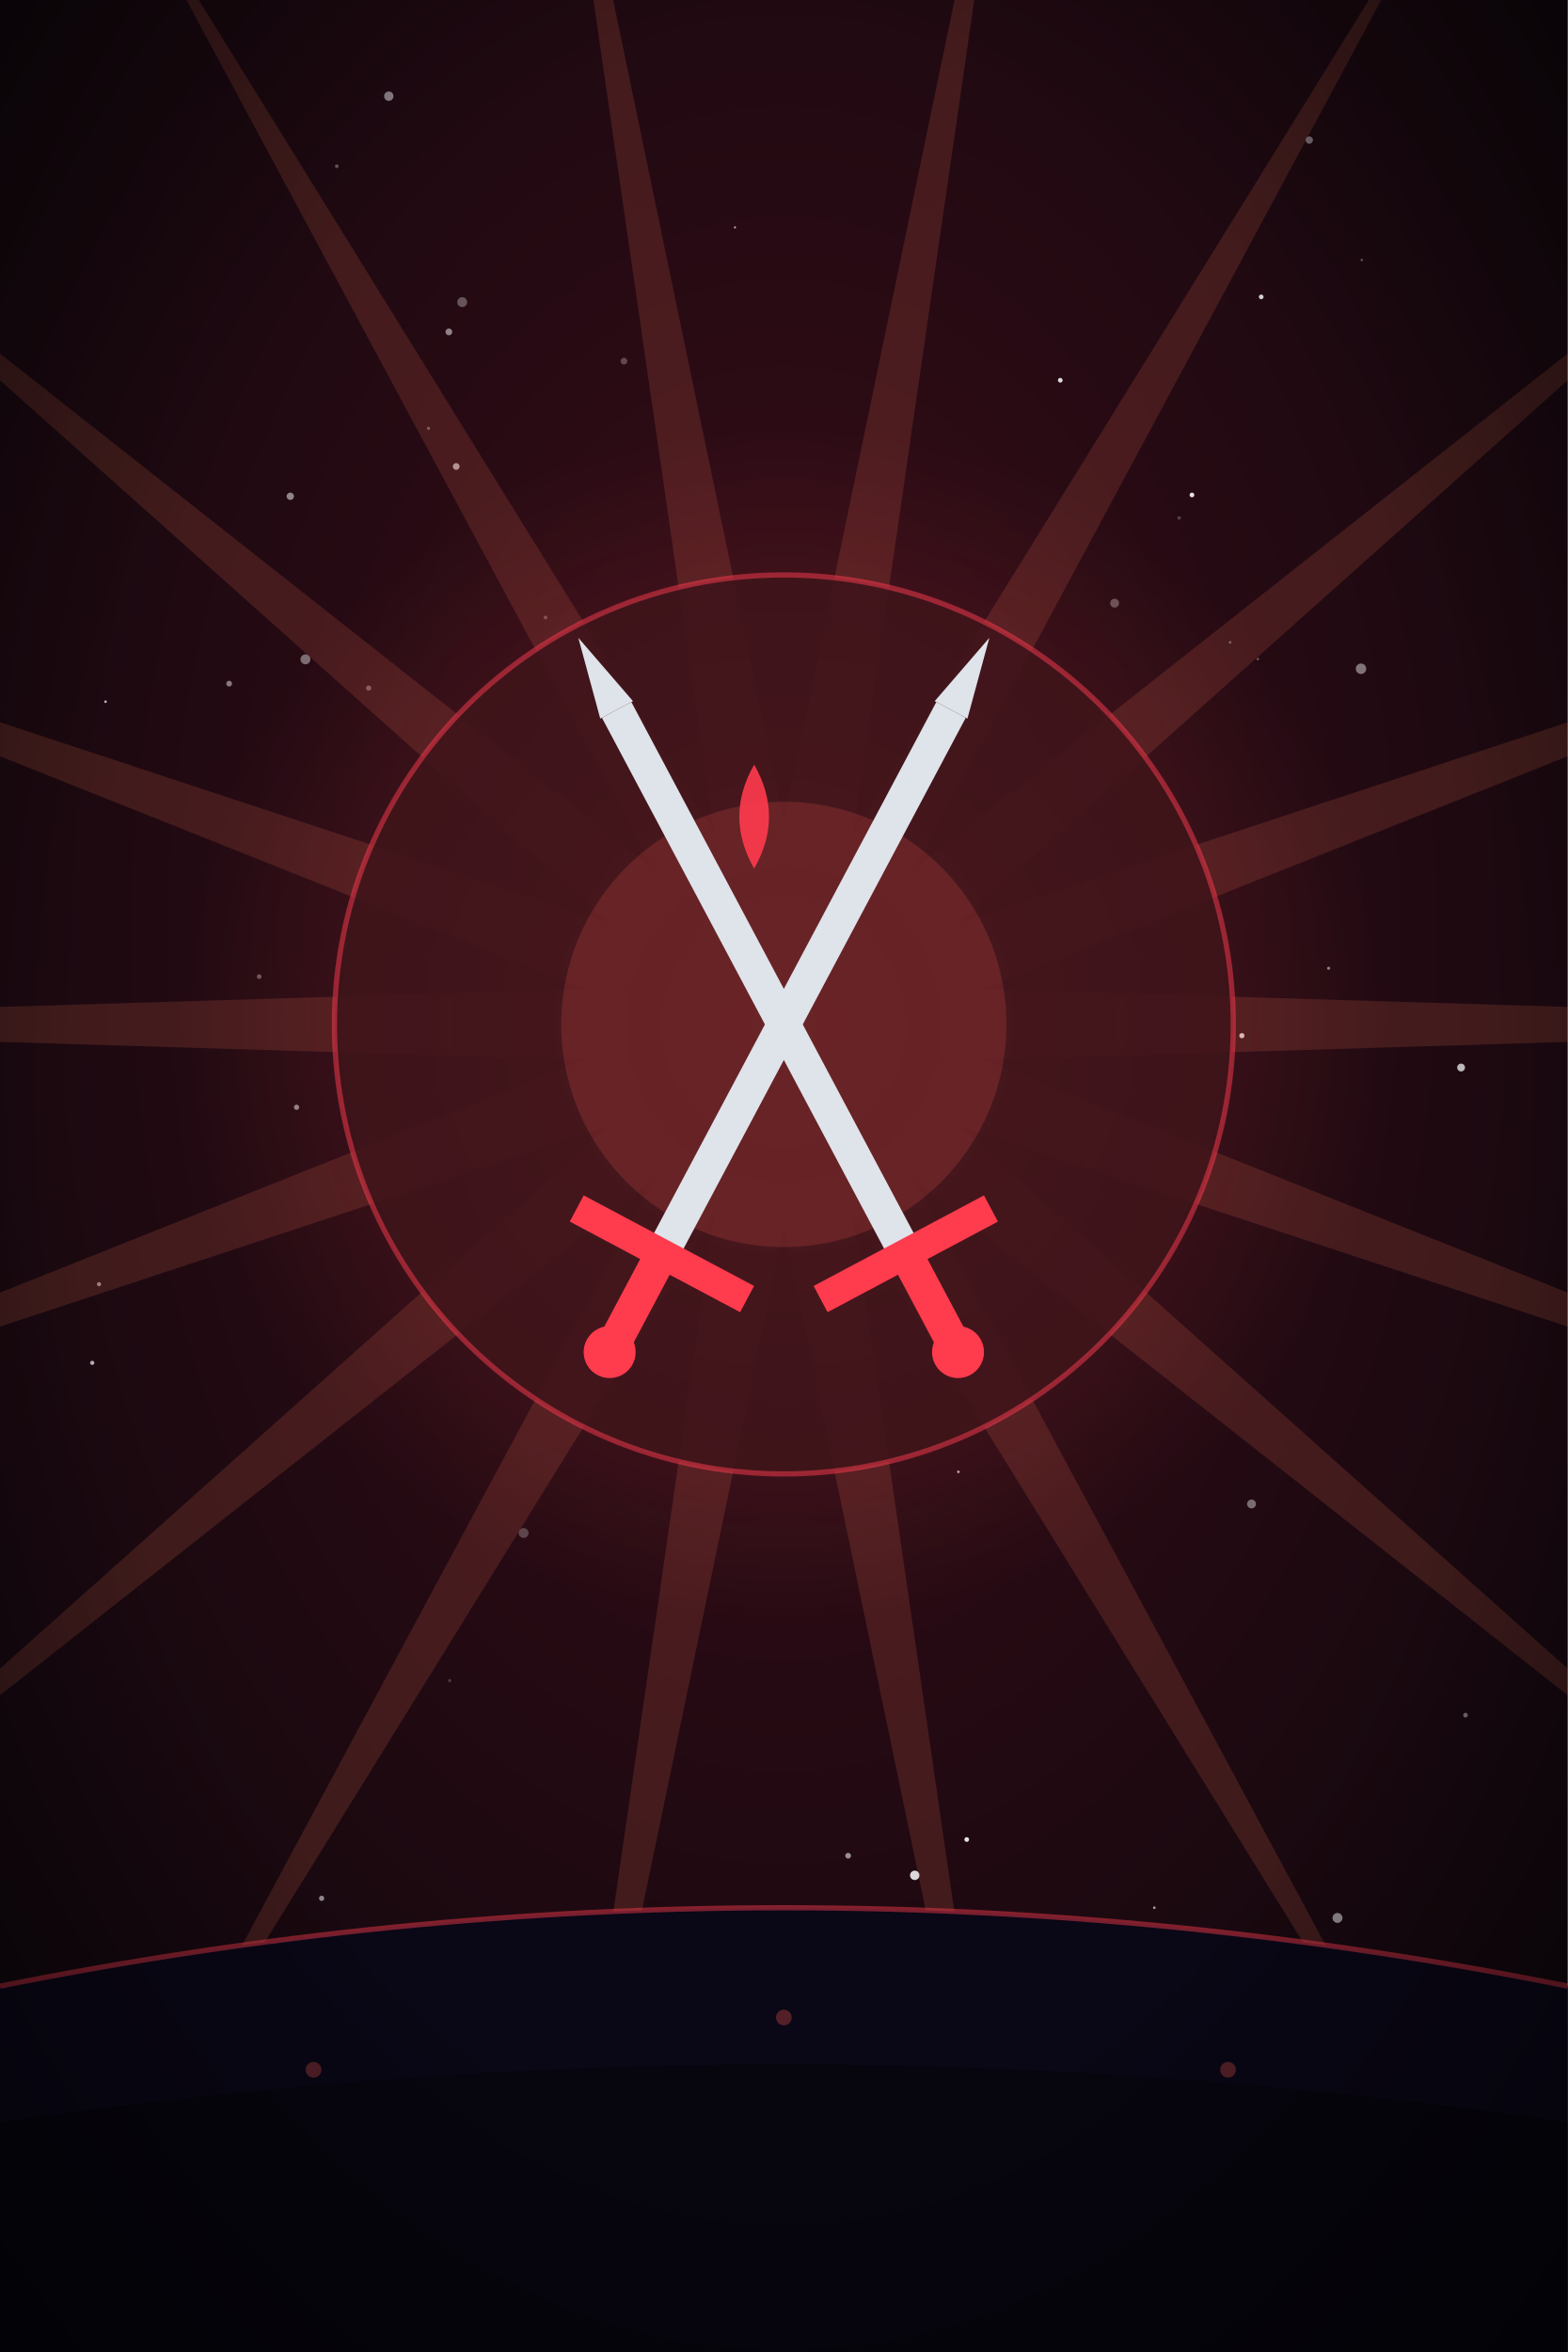
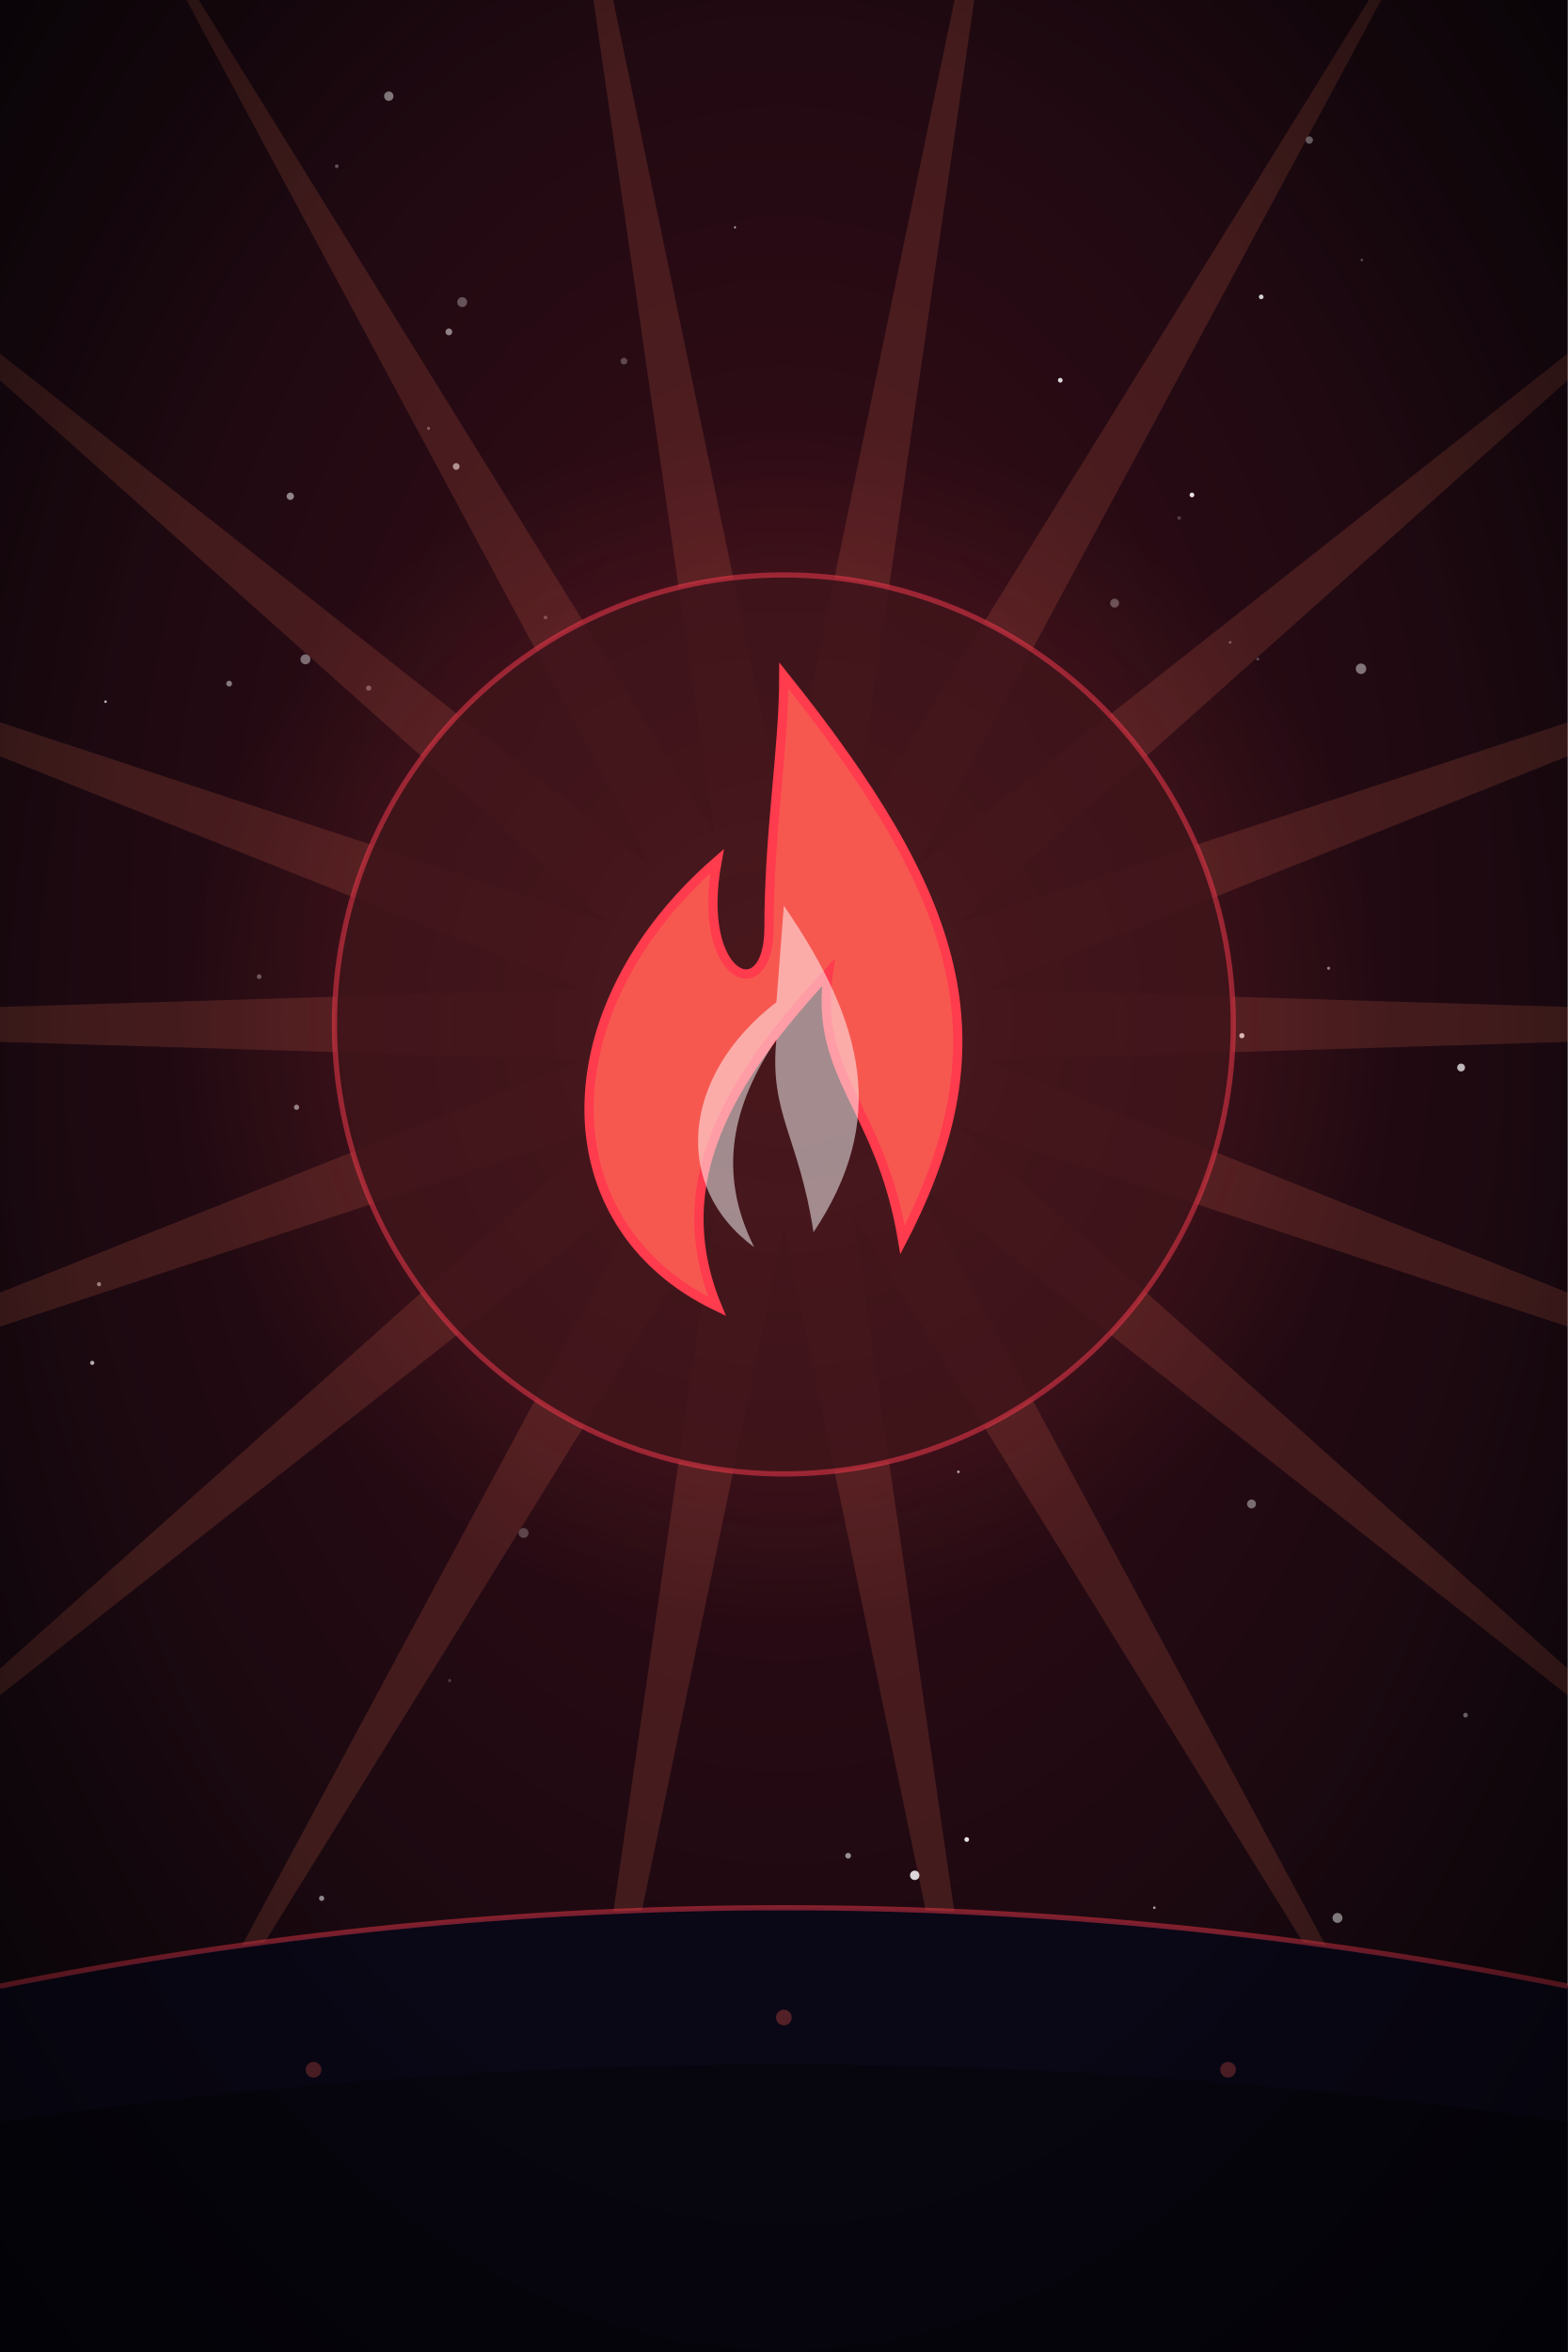
<svg xmlns="http://www.w3.org/2000/svg" viewBox="0 0 600 900" width="600" height="900">
  <defs>
    <radialGradient id="bg" cx="50%" cy="40%" r="78%">
      <stop offset="0%" stop-color="#3a0d18" />
      <stop offset="100%" stop-color="#08060b" />
    </radialGradient>
    <radialGradient id="glow" cx="50%" cy="50%" r="50%">
      <stop offset="0%" stop-color="#ff5b53" stop-opacity="0.6" />
      <stop offset="55%" stop-color="#ff5b53" stop-opacity="0.12" />
      <stop offset="100%" stop-color="#ff5b53" stop-opacity="0" />
    </radialGradient>
    <radialGradient id="vig" cx="50%" cy="46%" r="72%">
      <stop offset="62%" stop-color="#000" stop-opacity="0" />
      <stop offset="100%" stop-color="#000" stop-opacity="0.55" />
    </radialGradient>
  </defs>
  <rect width="600" height="900" fill="url(#bg)" />
  <g>
    <circle cx="366.8" cy="563.2" r="0.5" fill="#fff" opacity="0.67" />
    <circle cx="123.1" cy="726.4" r="1.0" fill="#fff" opacity="0.52" />
    <circle cx="164.0" cy="163.9" r="0.6" fill="#fff" opacity="0.32" />
    <circle cx="116.9" cy="252.3" r="1.9" fill="#fff" opacity="0.40" />
    <circle cx="55.2" cy="761.0" r="0.7" fill="#fff" opacity="0.65" />
    <circle cx="481.4" cy="252.2" r="0.5" fill="#fff" opacity="0.30" />
    <circle cx="157.6" cy="783.3" r="0.7" fill="#fff" opacity="0.80" />
    <circle cx="87.7" cy="261.6" r="1.1" fill="#fff" opacity="0.46" />
    <circle cx="511.9" cy="733.9" r="1.9" fill="#fff" opacity="0.51" />
    <circle cx="210.6" cy="819.9" r="1.0" fill="#fff" opacity="0.24" />
    <circle cx="475.3" cy="396.3" r="1.0" fill="#fff" opacity="0.78" />
    <circle cx="208.8" cy="236.3" r="0.7" fill="#fff" opacity="0.27" />
    <circle cx="482.7" cy="113.6" r="0.9" fill="#fff" opacity="0.81" />
    <circle cx="113.5" cy="423.7" r="1.0" fill="#fff" opacity="0.50" />
    <circle cx="324.6" cy="710.1" r="1.1" fill="#fff" opacity="0.54" />
    <circle cx="479.0" cy="575.5" r="1.7" fill="#fff" opacity="0.40" />
    <circle cx="560.9" cy="656.3" r="0.9" fill="#fff" opacity="0.40" />
    <circle cx="370.0" cy="703.9" r="0.9" fill="#fff" opacity="0.88" />
    <circle cx="148.8" cy="36.8" r="1.8" fill="#fff" opacity="0.48" />
    <circle cx="37.9" cy="491.4" r="0.8" fill="#fff" opacity="0.48" />
    <circle cx="367.1" cy="818.2" r="1.4" fill="#fff" opacity="0.41" />
    <circle cx="426.6" cy="230.8" r="1.7" fill="#fff" opacity="0.29" />
    <circle cx="405.8" cy="145.5" r="0.9" fill="#fff" opacity="0.85" />
    <circle cx="200.4" cy="586.6" r="1.9" fill="#fff" opacity="0.24" />
    <circle cx="350.1" cy="717.6" r="1.8" fill="#fff" opacity="0.84" />
    <circle cx="176.9" cy="115.6" r="1.9" fill="#fff" opacity="0.30" />
    <circle cx="99.2" cy="373.7" r="0.9" fill="#fff" opacity="0.31" />
    <circle cx="281.3" cy="87.0" r="0.4" fill="#fff" opacity="0.68" />
    <circle cx="171.8" cy="127.0" r="1.3" fill="#fff" opacity="0.49" />
    <circle cx="286.2" cy="808.4" r="0.8" fill="#fff" opacity="0.89" />
    <circle cx="456.2" cy="189.4" r="0.9" fill="#fff" opacity="0.88" />
    <circle cx="128.9" cy="63.6" r="0.7" fill="#fff" opacity="0.32" />
    <circle cx="96.6" cy="754.9" r="0.9" fill="#fff" opacity="0.27" />
    <circle cx="559.2" cy="408.5" r="1.5" fill="#fff" opacity="0.71" />
    <circle cx="40.4" cy="268.5" r="0.5" fill="#fff" opacity="0.73" />
    <circle cx="141.1" cy="263.3" r="1.0" fill="#fff" opacity="0.32" />
    <circle cx="353.5" cy="866.7" r="1.7" fill="#fff" opacity="0.50" />
    <circle cx="508.5" cy="370.5" r="0.6" fill="#fff" opacity="0.47" />
    <circle cx="470.8" cy="245.8" r="0.5" fill="#fff" opacity="0.34" />
    <circle cx="520.9" cy="255.9" r="2.0" fill="#fff" opacity="0.43" />
    <circle cx="172.1" cy="643.1" r="0.6" fill="#fff" opacity="0.20" />
    <circle cx="451.3" cy="198.2" r="0.7" fill="#fff" opacity="0.21" />
    <circle cx="501.1" cy="53.6" r="1.4" fill="#fff" opacity="0.40" />
    <circle cx="174.6" cy="178.5" r="1.3" fill="#fff" opacity="0.58" />
    <circle cx="441.8" cy="730.0" r="0.5" fill="#fff" opacity="0.62" />
    <circle cx="392.5" cy="742.9" r="2.0" fill="#fff" opacity="0.69" />
    <circle cx="436.7" cy="821.2" r="2.2" fill="#fff" opacity="0.86" />
    <circle cx="35.3" cy="521.5" r="0.8" fill="#fff" opacity="0.68" />
    <circle cx="238.8" cy="138.2" r="1.3" fill="#fff" opacity="0.25" />
    <circle cx="111.1" cy="189.9" r="1.4" fill="#fff" opacity="0.50" />
    <circle cx="521.2" cy="99.5" r="0.5" fill="#fff" opacity="0.31" />
  </g>
  <g opacity="0.16">
    <path d="M360 406 L820 392 L360 378 Z" fill="#ff7a5c" />
    <path d="M351.593 425.677 L788.64 569.85 L361.17 399.366 Z" fill="#ff7a5c" />
    <path d="M336.964 441.292 L698.343 726.25 L354.962 419.843 Z" fill="#ff7a5c" />
    <path d="M317.876 450.962 L560 842.333 L342.124 436.962 Z" fill="#ff7a5c" />
    <path d="M296.632 453.52 L390.297 904.1 L324.206 448.657 Z" fill="#ff7a5c" />
    <path d="M275.794 448.657 L209.703 904.1 L303.368 453.52 Z" fill="#ff7a5c" />
    <path d="M257.876 436.962 L40 842.333 L282.124 450.962 Z" fill="#ff7a5c" />
    <path d="M245.038 419.843 L-98.343 726.25 L263.036 441.292 Z" fill="#ff7a5c" />
    <path d="M238.83 399.366 L-188.64 569.85 L248.407 425.677 Z" fill="#ff7a5c" />
    <path d="M240 378 L-220 392 L240 406 Z" fill="#ff7a5c" />
    <path d="M248.407 358.323 L-188.64 214.15 L238.83 384.634 Z" fill="#ff7a5c" />
    <path d="M263.036 342.708 L-98.343 57.75 L245.038 364.157 Z" fill="#ff7a5c" />
    <path d="M282.124 333.038 L40 -58.333 L257.876 347.038 Z" fill="#ff7a5c" />
    <path d="M303.368 330.48 L209.703 -120.1 L275.794 335.343 Z" fill="#ff7a5c" />
    <path d="M324.206 335.343 L390.297 -120.1 L296.632 330.48 Z" fill="#ff7a5c" />
    <path d="M342.124 347.038 L560 -58.333 L317.876 333.038 Z" fill="#ff7a5c" />
    <path d="M354.962 364.157 L698.343 57.75 L336.964 342.708 Z" fill="#ff7a5c" />
    <path d="M361.17 384.634 L788.64 214.15 L351.593 358.323 Z" fill="#ff7a5c" />
  </g>
  <circle cx="300" cy="392" r="230" fill="url(#glow)" />
  <g opacity="0.9">
    <circle cx="300" cy="392" r="172" fill="#1a0710" />
    <circle cx="300" cy="392" r="172" fill="#ff5b53" opacity="0.16" />
    <circle cx="300" cy="392" r="172" fill="none" stroke="#ff3b4e" stroke-width="2" opacity="0.55" />
  </g>
  <path d="M0 760 Q 300 700 600 760 L600 900 L0 900 Z" fill="#0a0716" />
  <path d="M0 760 Q 300 700 600 760" fill="none" stroke="#ff3b4e" stroke-width="2" opacity="0.45" />
  <path d="M0 812 Q 300 768 600 812 L600 900 L0 900 Z" fill="#000" opacity="0.35" />
  <g fill="#ff5b53" opacity="0.3">
    <circle cx="120" cy="792" r="3" />
    <circle cx="300" cy="772" r="3" />
    <circle cx="470" cy="792" r="3" />
  </g>
  <g transform="translate(300 392) scale(1.42) translate(-300 -392)">
-     <circle cx="300" cy="392" r="60" fill="#ff5b53" opacity="0.18" />
-     <g transform="rotate(28 300 392)">
-       <line x1="300" y1="296" x2="300" y2="462" stroke="#dfe3ea" stroke-width="9" />
-       <polygon points="295,296 305,296 300,274" fill="#dfe3ea" />
-       <line x1="274" y1="462" x2="326" y2="462" stroke="#ff3b4e" stroke-width="8" />
-       <line x1="300" y1="462" x2="300" y2="488" stroke="#ff3b4e" stroke-width="9" />
-       <circle cx="300" cy="492" r="7" fill="#ff3b4e" />
-     </g>
-     <g transform="rotate(-28 300 392)">
-       <line x1="300" y1="296" x2="300" y2="462" stroke="#dfe3ea" stroke-width="9" />
-       <polygon points="295,296 305,296 300,274" fill="#dfe3ea" />
-       <line x1="274" y1="462" x2="326" y2="462" stroke="#ff3b4e" stroke-width="8" />
-       <line x1="300" y1="462" x2="300" y2="488" stroke="#ff3b4e" stroke-width="9" />
-       <circle cx="300" cy="492" r="7" fill="#ff3b4e" />
-     </g>
-     <path d="M292 322 q 8 14 0 28 q -8 -14 0 -28 Z" fill="#ff3b4e" opacity="0.9" />
+     <path d="M300 298 C 348 358, 360 396, 332 450 C 326 414, 308 406, 312 378     C 286 406, 268 434, 282 468 C 236 446, 236 388, 282 348     C 276 380, 296 388, 296 366 C 296 340, 300 318, 300 298 Z" fill="#ff5b53" opacity="0.95" />
+     <path d="M300 298 C 348 358, 360 396, 332 450 C 326 414, 308 406, 312 378     C 286 406, 268 434, 282 468 C 236 446, 236 388, 282 348     C 276 380, 296 388, 296 366 C 296 340, 300 318, 300 298 Z" fill="none" stroke="#ff3b4e" stroke-width="2.5" />
+     <path d="M300 360 C 322 392, 328 418, 308 448 C 304 422, 296 416, 298 396     C 286 414, 282 432, 292 452 C 270 436, 272 406, 298 386 Z" fill="#fff" opacity="0.5" />
  </g>
  <rect width="600" height="900" fill="url(#vig)" />
</svg>
